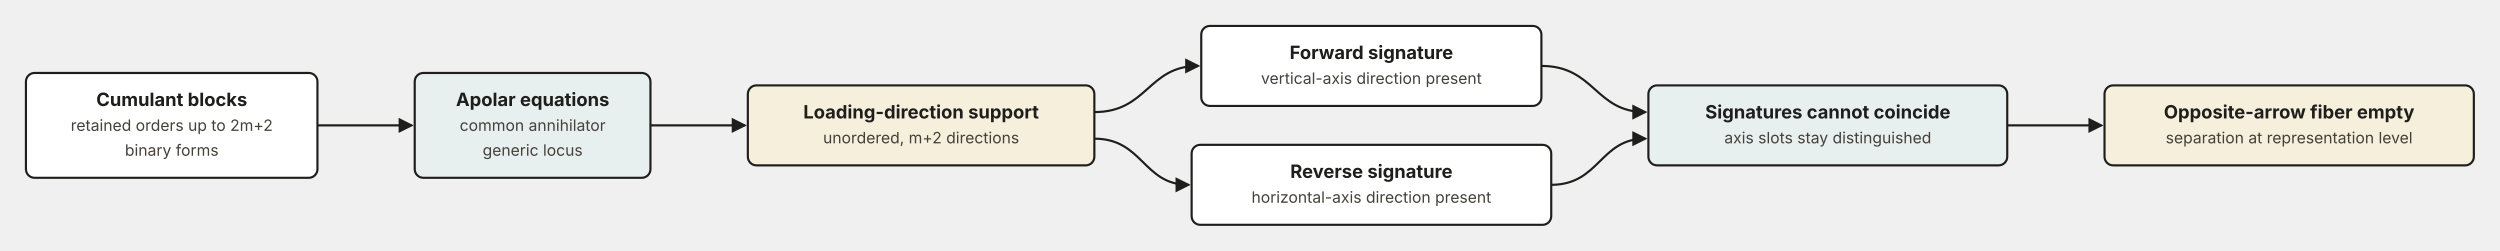
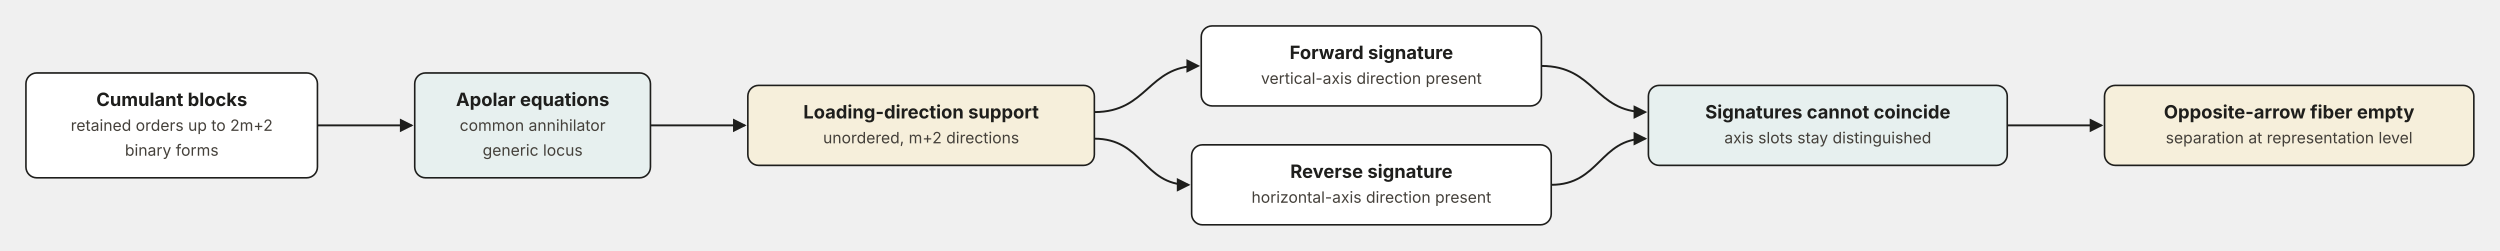
<svg xmlns="http://www.w3.org/2000/svg" viewBox="0 0 2313 232" role="img">
  <defs>
    <marker id="arr" viewBox="0 0 10 10" refX="8.5" refY="5" markerWidth="7" markerHeight="7" orient="auto-start-reverse">
      <path d="M 0 0 L 10 5 L 0 10 z" fill="#1e1e1c" />
    </marker>
  </defs>
-   <path d="M 293.7 116 C 338.7 116, 338.7 116, 380.7 116" fill="none" stroke="#1e1e1c" stroke-width="2" marker-end="url(#arr)" />
-   <path d="M 601.9 116 C 646.9 116, 646.9 116, 688.9 116" fill="none" stroke="#1e1e1c" stroke-width="2" marker-end="url(#arr)" />
-   <path d="M 1012.5 103.7 C 1061.9 103.7, 1061.9 61, 1108.4 61" fill="none" stroke="#1e1e1c" stroke-width="2" marker-end="url(#arr)" />
-   <path d="M 1012.5 128.3 C 1057.5 128.3, 1057.5 171, 1099.5 171" fill="none" stroke="#1e1e1c" stroke-width="2" marker-end="url(#arr)" />
-   <path d="M 1426.1 61 C 1475.6 61, 1475.6 103.7, 1522.1 103.7" fill="none" stroke="#1e1e1c" stroke-width="2" marker-end="url(#arr)" />
-   <path d="M 1435.1 171 C 1480.1 171, 1480.1 128.3, 1522.1 128.3" fill="none" stroke="#1e1e1c" stroke-width="2" marker-end="url(#arr)" />
-   <path d="M 1857.1 116 C 1902.1 116, 1902.1 116, 1944.1 116" fill="none" stroke="#1e1e1c" stroke-width="2" marker-end="url(#arr)" />
-   <rect x="24" y="67.5" width="269.7" height="97" rx="8" fill="#ffffff" stroke="#1e1e1c" stroke-width="2" />
+   <path d="M 293.7 116 C 317.7 116, 359.7 116, 380.7 116" fill="none" stroke="#1e1e1c" stroke-width="1.8" marker-end="url(#arr)" />
+   <path d="M 601.9 116 C 625.9 116, 667.9 116, 688.9 116" fill="none" stroke="#1e1e1c" stroke-width="1.8" marker-end="url(#arr)" />
+   <path d="M 1012.5 103.7 C 1061.9 103.7, 1061.9 61, 1108.4 61" fill="none" stroke="#1e1e1c" stroke-width="1.8" marker-end="url(#arr)" />
+   <path d="M 1012.5 128.3 C 1057.5 128.3, 1057.5 171, 1099.5 171" fill="none" stroke="#1e1e1c" stroke-width="1.8" marker-end="url(#arr)" />
+   <path d="M 1426.1 61 C 1475.6 61, 1475.6 103.7, 1522.1 103.7" fill="none" stroke="#1e1e1c" stroke-width="1.8" marker-end="url(#arr)" />
+   <path d="M 1435.1 171 C 1480.1 171, 1480.1 128.3, 1522.1 128.3" fill="none" stroke="#1e1e1c" stroke-width="1.8" marker-end="url(#arr)" />
+   <path d="M 1857.1 116 C 1881.1 116, 1923.1 116, 1944.1 116" fill="none" stroke="#1e1e1c" stroke-width="1.8" marker-end="url(#arr)" />
+   <rect x="24" y="67.5" width="269.7" height="97" rx="10" fill="#ffffff" stroke="#1e1e1c" stroke-width="1.5" />
  <text stroke="none" x="158.9" y="98.1" text-anchor="middle" font-family="Inter, Arial, sans-serif" font-size="17" font-weight="700" fill="#1e1e1c">Cumulant blocks</text>
  <text stroke="none" x="158.9" y="121.1" text-anchor="middle" font-family="Inter, Arial, sans-serif" font-size="14.5" fill="#44403a">retained orders up to 2m+2</text>
  <text stroke="none" x="158.9" y="144.1" text-anchor="middle" font-family="Inter, Arial, sans-serif" font-size="14.5" fill="#44403a">binary forms</text>
-   <rect x="383.7" y="67.5" width="218.1" height="97" rx="8" fill="#e7f0ef" stroke="#1e1e1c" stroke-width="2" />
+   <rect x="383.7" y="67.5" width="218.1" height="97" rx="10" fill="#e7f0ef" stroke="#1e1e1c" stroke-width="1.5" />
  <text stroke="none" x="492.8" y="98.1" text-anchor="middle" font-family="Inter, Arial, sans-serif" font-size="17" font-weight="700" fill="#1e1e1c">Apolar equations</text>
  <text stroke="none" x="492.8" y="121.1" text-anchor="middle" font-family="Inter, Arial, sans-serif" font-size="14.5" fill="#44403a">common annihilator</text>
  <text stroke="none" x="492.8" y="144.1" text-anchor="middle" font-family="Inter, Arial, sans-serif" font-size="14.5" fill="#44403a">generic locus</text>
-   <rect x="691.9" y="79" width="320.6" height="74" rx="8" fill="#f6efdb" stroke="#1e1e1c" stroke-width="2" />
+   <rect x="691.9" y="79" width="320.6" height="74" rx="10" fill="#f6efdb" stroke="#1e1e1c" stroke-width="1.5" />
  <text stroke="none" x="852.2" y="109.6" text-anchor="middle" font-family="Inter, Arial, sans-serif" font-size="17" font-weight="700" fill="#1e1e1c">Loading-direction support</text>
  <text stroke="none" x="852.2" y="132.6" text-anchor="middle" font-family="Inter, Arial, sans-serif" font-size="14.5" fill="#44403a">unordered, m+2 directions</text>
-   <rect x="1111.4" y="24" width="314.7" height="74" rx="8" fill="#ffffff" stroke="#1e1e1c" stroke-width="2" />
+   <rect x="1111.4" y="24" width="314.7" height="74" rx="10" fill="#ffffff" stroke="#1e1e1c" stroke-width="1.5" />
  <text stroke="none" x="1268.8" y="54.6" text-anchor="middle" font-family="Inter, Arial, sans-serif" font-size="17" font-weight="700" fill="#1e1e1c">Forward signature</text>
  <text stroke="none" x="1268.8" y="77.6" text-anchor="middle" font-family="Inter, Arial, sans-serif" font-size="14.5" fill="#44403a">vertical-axis direction present</text>
-   <rect x="1102.5" y="134" width="332.7" height="74" rx="8" fill="#ffffff" stroke="#1e1e1c" stroke-width="2" />
+   <rect x="1102.5" y="134" width="332.7" height="74" rx="10" fill="#ffffff" stroke="#1e1e1c" stroke-width="1.5" />
  <text stroke="none" x="1268.8" y="164.6" text-anchor="middle" font-family="Inter, Arial, sans-serif" font-size="17" font-weight="700" fill="#1e1e1c">Reverse signature</text>
  <text stroke="none" x="1268.8" y="187.6" text-anchor="middle" font-family="Inter, Arial, sans-serif" font-size="14.5" fill="#44403a">horizontal-axis direction present</text>
-   <rect x="1525.1" y="79" width="332" height="74" rx="8" fill="#e7f0ef" stroke="#1e1e1c" stroke-width="2" />
+   <rect x="1525.1" y="79" width="332" height="74" rx="10" fill="#e7f0ef" stroke="#1e1e1c" stroke-width="1.5" />
  <text stroke="none" x="1691.1" y="109.6" text-anchor="middle" font-family="Inter, Arial, sans-serif" font-size="17" font-weight="700" fill="#1e1e1c">Signatures cannot coincide</text>
  <text stroke="none" x="1691.1" y="132.6" text-anchor="middle" font-family="Inter, Arial, sans-serif" font-size="14.5" fill="#44403a">axis slots stay distinguished</text>
-   <rect x="1947.1" y="79" width="341.7" height="74" rx="8" fill="#f6efdb" stroke="#1e1e1c" stroke-width="2" />
+   <rect x="1947.1" y="79" width="341.7" height="74" rx="10" fill="#f6efdb" stroke="#1e1e1c" stroke-width="1.5" />
  <text stroke="none" x="2117.9" y="109.6" text-anchor="middle" font-family="Inter, Arial, sans-serif" font-size="17" font-weight="700" fill="#1e1e1c">Opposite-arrow fiber empty</text>
  <text stroke="none" x="2117.9" y="132.6" text-anchor="middle" font-family="Inter, Arial, sans-serif" font-size="14.5" fill="#44403a">separation at representation level</text>
</svg>
